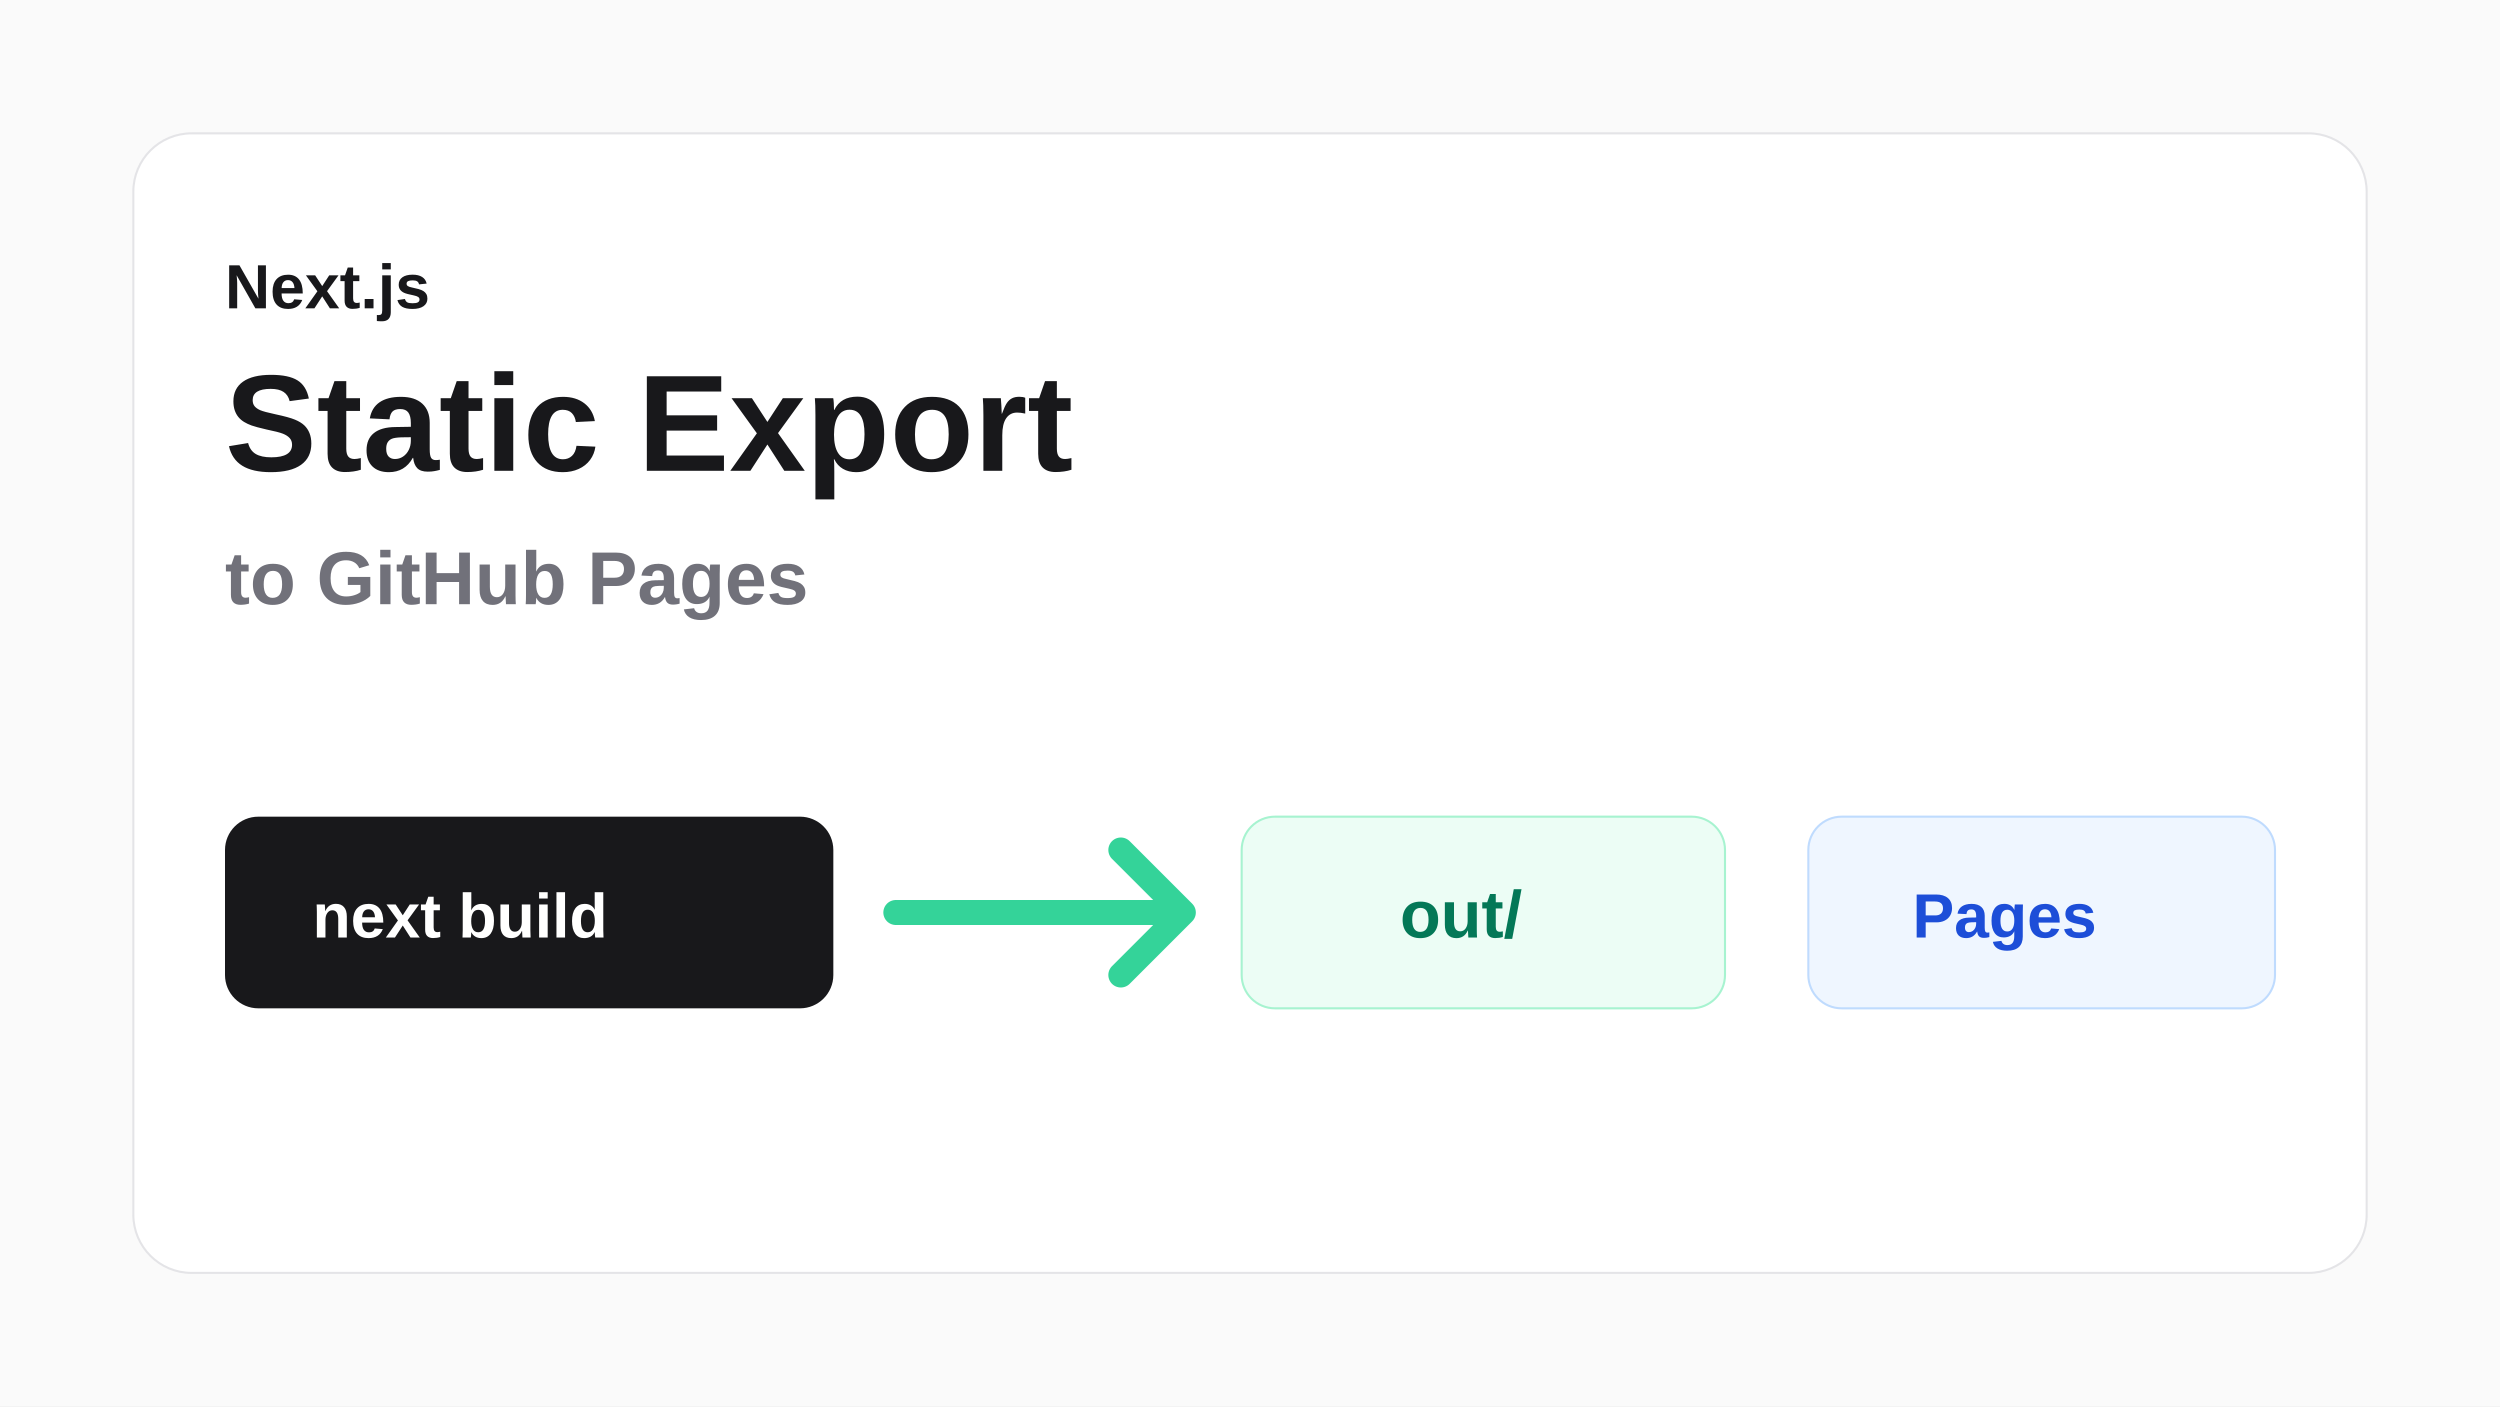
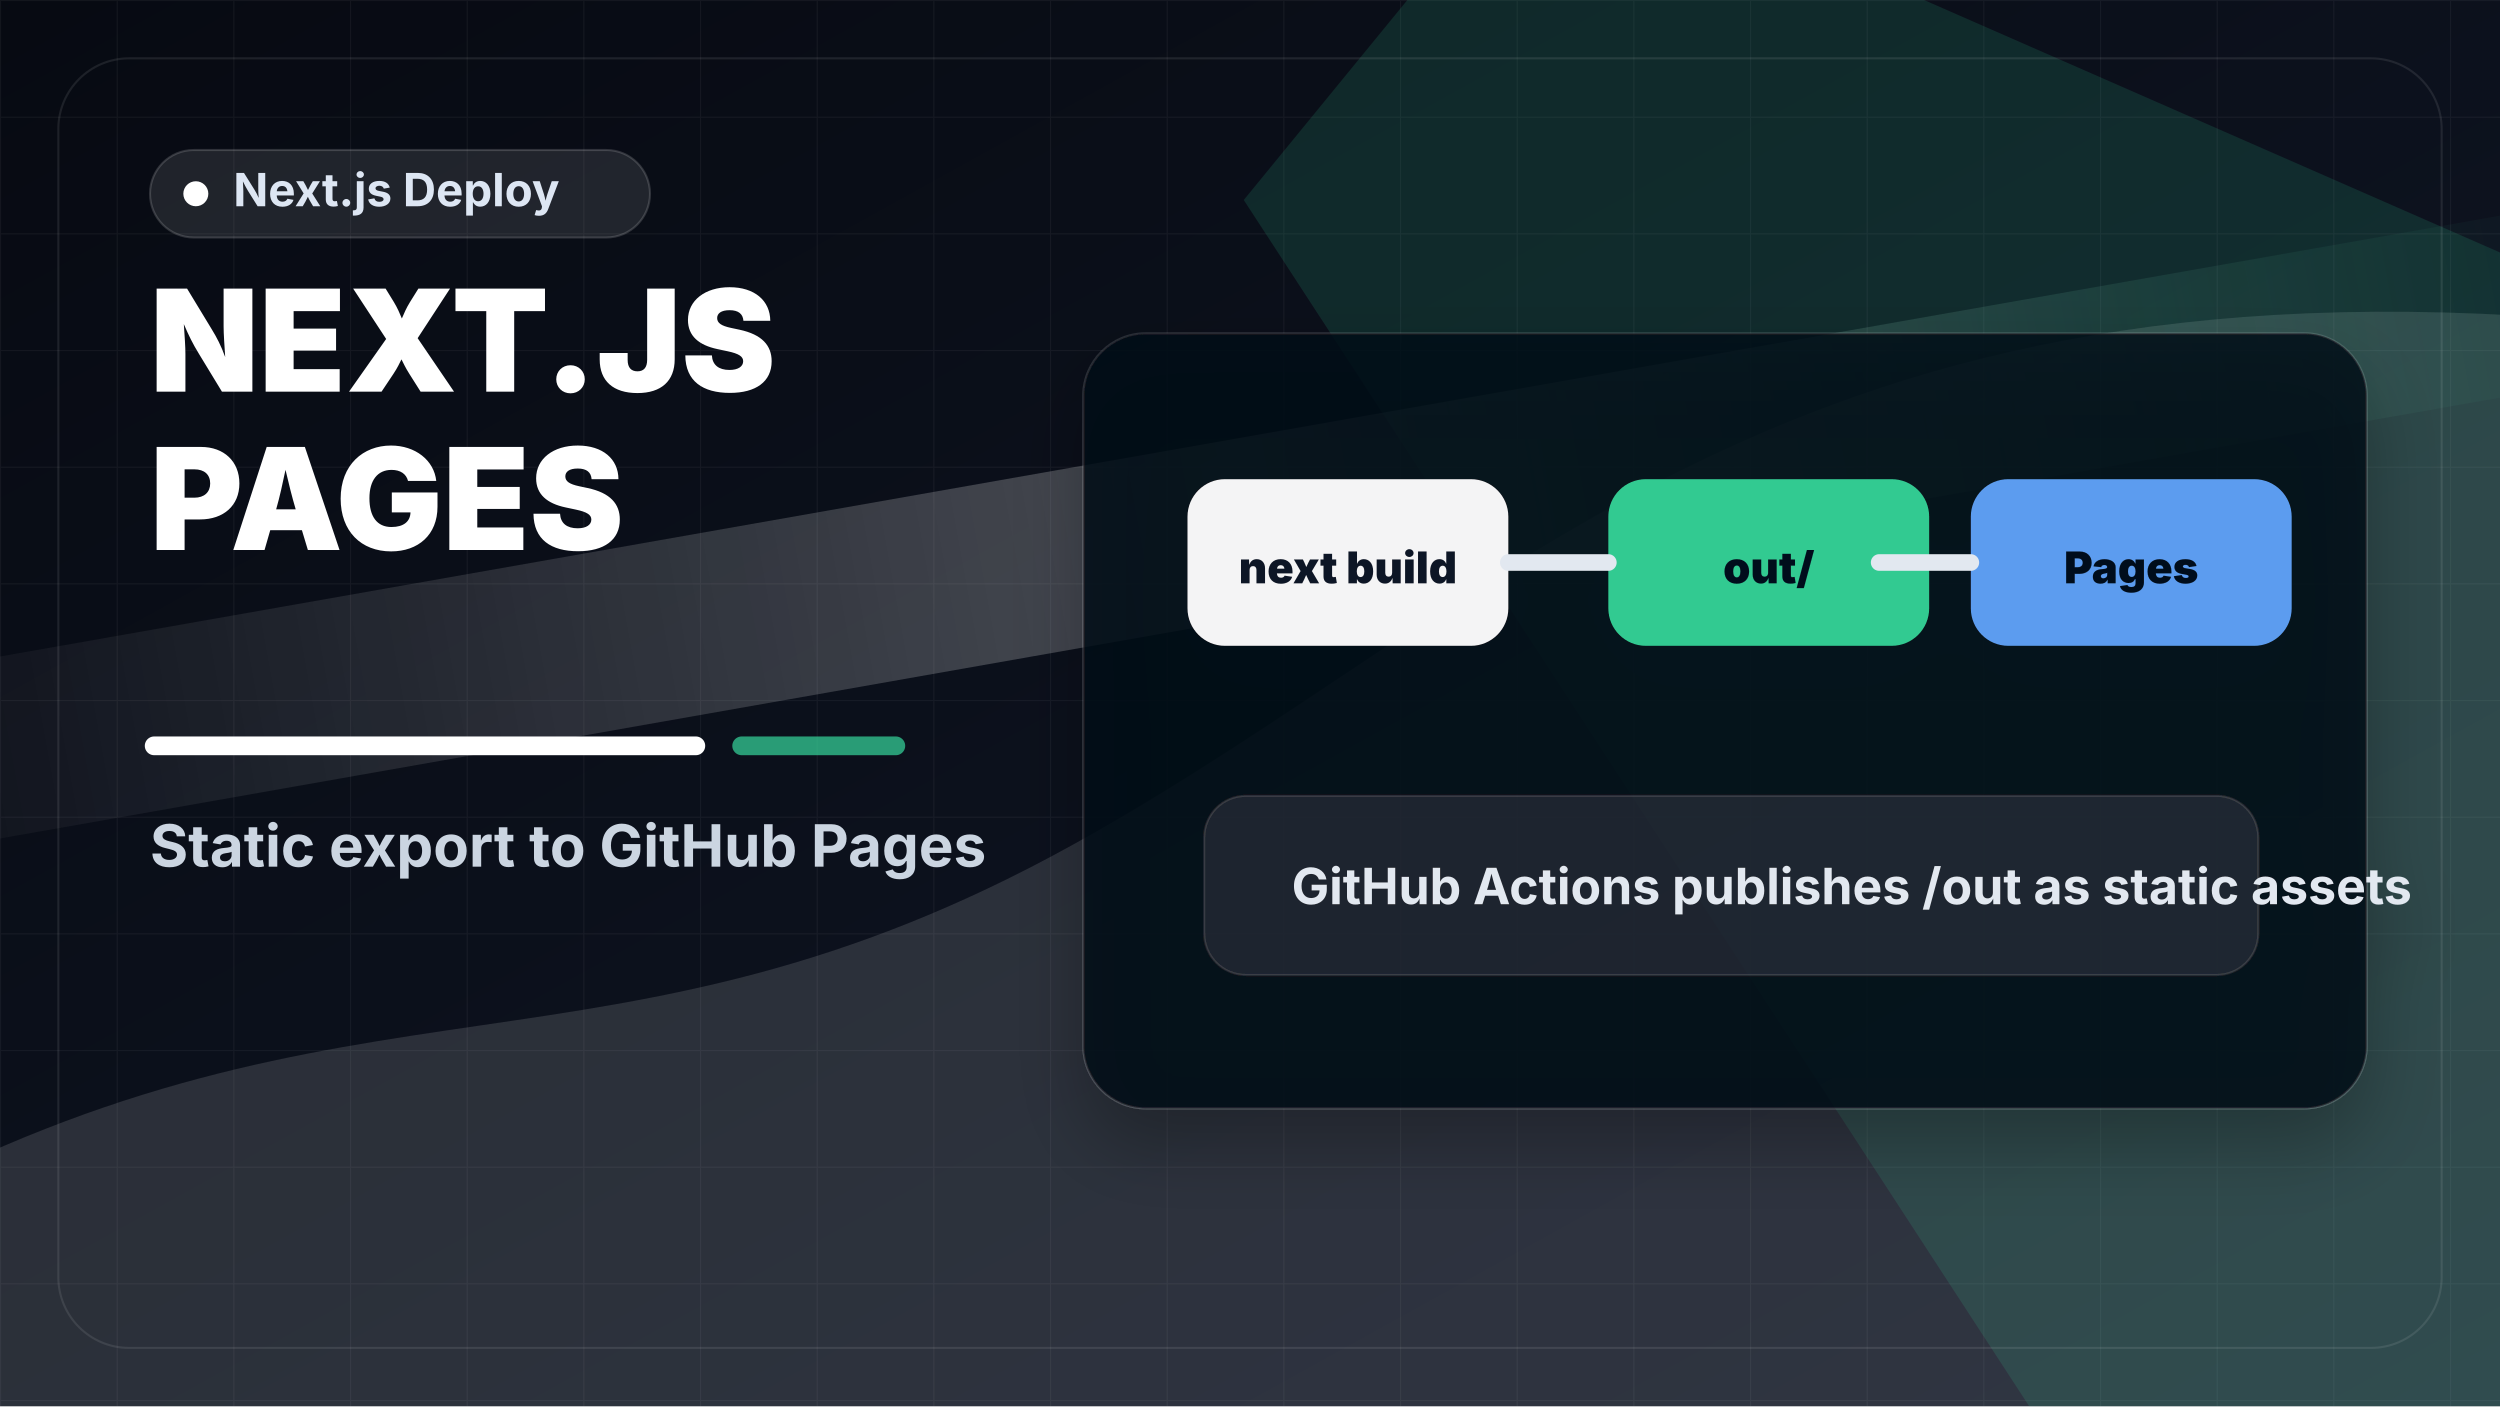
- <svg xmlns="http://www.w3.org/2000/svg" width="1200" height="675" viewBox="0 0 1200 675" fill="none">
-   <rect width="1200" height="675" fill="#FAFAFA" />
-   <rect x="64" y="64" width="1072" height="547" rx="28" fill="#FFFFFF" stroke="#E4E4E7" />
-   <text x="108" y="148" fill="#18181B" font-family="Arial, sans-serif" font-size="30" font-weight="700">Next.js</text>
-   <text x="108" y="226" fill="#18181B" font-family="Arial, sans-serif" font-size="66" font-weight="700">Static Export</text>
-   <text x="108" y="290" fill="#71717A" font-family="Arial, sans-serif" font-size="36" font-weight="700">to GitHub Pages</text>
-   <rect x="108" y="392" width="292" height="92" rx="16" fill="#18181B" />
-   <text x="150" y="450" fill="#FFFFFF" font-family="Arial, sans-serif" font-size="30" font-weight="700">next build</text>
-   <path d="M430 438H556" stroke="#34D399" stroke-width="12" stroke-linecap="round" />
-   <path d="M538 408L568 438L538 468" stroke="#34D399" stroke-width="12" stroke-linecap="round" stroke-linejoin="round" />
-   <rect x="596" y="392" width="232" height="92" rx="16" fill="#ECFDF5" stroke="#A7F3D0" />
-   <text x="672" y="450" fill="#047857" font-family="Arial, sans-serif" font-size="32" font-weight="700">out/</text>
-   <rect x="868" y="392" width="224" height="92" rx="16" fill="#EFF6FF" stroke="#BFDBFE" />
-   <text x="918" y="450" fill="#1D4ED8" font-family="Arial, sans-serif" font-size="30" font-weight="700">Pages</text>
+ <svg xmlns="http://www.w3.org/2000/svg" width="1200" height="675" viewBox="0 0 1200 675" role="img" aria-labelledby="title desc">
+   <defs>
+     <linearGradient id="bg" x1="0" x2="1" y1="0" y2="1">
+       <stop offset="0" stop-color="#070A12" />
+       <stop offset="1" stop-color="#111827" />
+     </linearGradient>
+     <linearGradient id="shine" x1="0" x2="1" y1="0" y2="0">
+       <stop offset="0" stop-color="#FFFFFF" stop-opacity="0" />
+       <stop offset="0.5" stop-color="#FFFFFF" stop-opacity="0.32" />
+       <stop offset="1" stop-color="#34D399" stop-opacity="0" />
+     </linearGradient>
+     <pattern id="grid" width="56" height="56" patternUnits="userSpaceOnUse">
+       <path d="M56 0H0V56" fill="none" stroke="#FFFFFF" stroke-opacity="0.07" stroke-width="1" />
+     </pattern>
+     <filter id="softShadow" x="-20%" y="-20%" width="140%" height="140%">
+       <feDropShadow dx="0" dy="18" stdDeviation="18" flood-color="#000000" flood-opacity="0.32" />
+     </filter>
+   </defs>
+   <rect width="1200" height="675" fill="url(#bg)" />
+   <rect width="1200" height="675" fill="url(#grid)" opacity="0.7" />
+   <path d="M-60 580C170 456 293 528 514 406C726 289 857 114 1264 156V735H-60Z" fill="#FFFFFF" opacity="0.13" />
+   <path d="M741 -80L1268 151V675H974L597 96Z" fill="#34D399" opacity="0.14" />
+   <rect x="-120" y="210" width="1440" height="86" transform="rotate(-10 600 253)" fill="url(#shine)" opacity="0.8" />
+   <rect x="28" y="28" width="1144" height="619" rx="34" fill="none" stroke="#FFFFFF" stroke-opacity="0.09" />
+   <g font-family="Inter, ui-sans-serif, system-ui, -apple-system, BlinkMacSystemFont, Arial, sans-serif">
+     <rect x="72" y="72" width="240" height="42" rx="21" fill="#FFFFFF" fill-opacity="0.10" stroke="#FFFFFF" stroke-opacity="0.16" />
+     <circle cx="94" cy="93" r="6" fill="#FFFFFF" />
+     <text x="112" y="99" fill="#DDE6F3" font-family="Inter, ui-sans-serif, system-ui, -apple-system, BlinkMacSystemFont, Arial, sans-serif" font-size="22" font-weight="750" text-anchor="start">Next.js Deploy</text>
+     <text x="72" y="188" fill="#FFFFFF" font-family="Inter, ui-sans-serif, system-ui, -apple-system, BlinkMacSystemFont, Arial, sans-serif" font-size="68" font-weight="850" text-anchor="start">NEXT.JS</text>
+     <text x="72" y="264" fill="#FFFFFF" font-family="Inter, ui-sans-serif, system-ui, -apple-system, BlinkMacSystemFont, Arial, sans-serif" font-size="68" font-weight="850" text-anchor="start">PAGES</text>
+     <path d="M74 358H334" stroke="#FFFFFF" stroke-width="9" stroke-linecap="round" />
+     <path d="M356 358H430" stroke="#34D399" stroke-width="9" stroke-linecap="round" opacity="0.72" />
+     <text x="72" y="416" fill="#CBD5E1" font-family="Inter, ui-sans-serif, system-ui, -apple-system, BlinkMacSystemFont, Arial, sans-serif" font-size="28" font-weight="650" text-anchor="start">Static export to GitHub Pages</text>
+   </g>
+   <g font-family="Inter, ui-sans-serif, system-ui, -apple-system, BlinkMacSystemFont, Arial, sans-serif" filter="url(#softShadow)">
+     <rect x="520" y="160" width="616" height="372" rx="30" fill="#050A12" fill-opacity="0.84" stroke="#FFFFFF" stroke-opacity="0.12" />
+     <rect x="570" y="230" width="154" height="80" rx="18" fill="#FFFFFF" fill-opacity="0.95" />
+     <text x="647" y="280" fill="#111827" font-family="Inter, ui-sans-serif, system-ui, -apple-system, BlinkMacSystemFont, Arial, sans-serif" font-size="21" font-weight="850" text-anchor="middle">next build</text>
+     <rect x="772" y="230" width="154" height="80" rx="18" fill="#34D399" fill-opacity="0.95" />
+     <text x="849" y="280" fill="#06111F" font-family="Inter, ui-sans-serif, system-ui, -apple-system, BlinkMacSystemFont, Arial, sans-serif" font-size="21" font-weight="850" text-anchor="middle">out/</text>
+     <rect x="946" y="230" width="154" height="80" rx="18" fill="#60A5FA" fill-opacity="0.95" />
+     <text x="1023" y="280" fill="#06111F" font-family="Inter, ui-sans-serif, system-ui, -apple-system, BlinkMacSystemFont, Arial, sans-serif" font-size="21" font-weight="850" text-anchor="middle">Pages</text>
+     <path d="M724 270H772M902 270H946" stroke="#E2E8F0" stroke-width="8" stroke-linecap="round" />
+     <rect x="578" y="382" width="506" height="86" rx="20" fill="#FFFFFF" fill-opacity="0.10" stroke="#FFFFFF" stroke-opacity="0.12" />
+     <text x="620" y="434" fill="#E2E8F0" font-family="Inter, ui-sans-serif, system-ui, -apple-system, BlinkMacSystemFont, Arial, sans-serif" font-size="24" font-weight="750" text-anchor="start">GitHub Actions publishes /out as static assets</text>
+   </g>
</svg>
